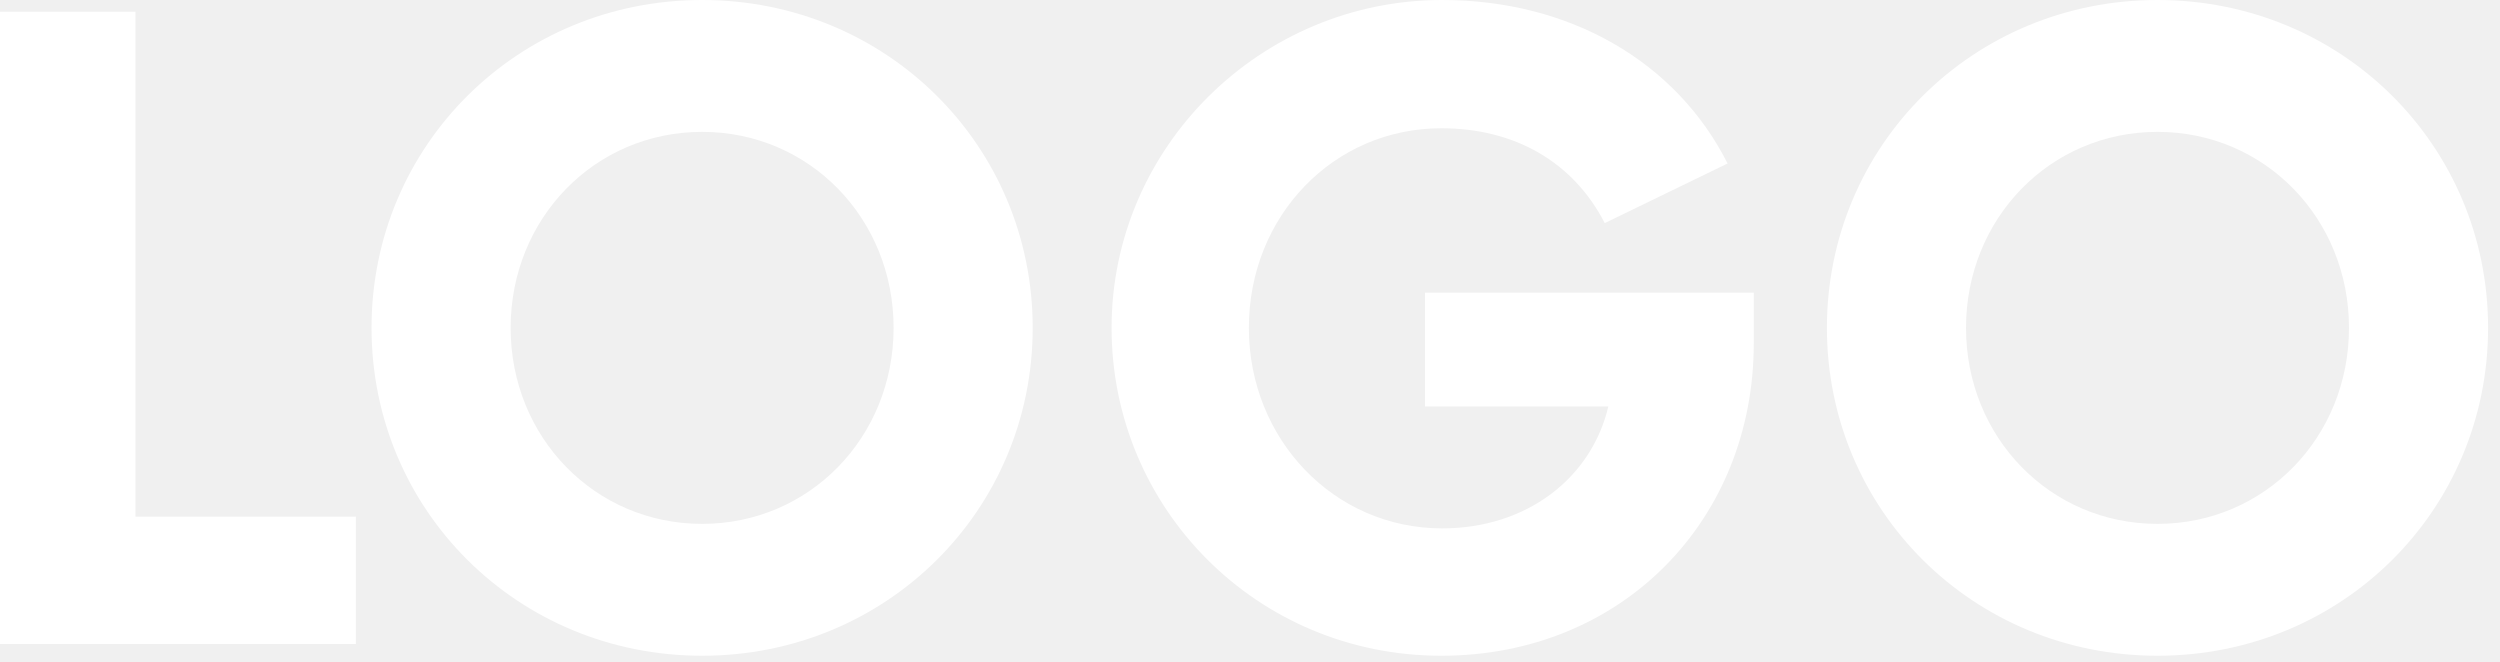
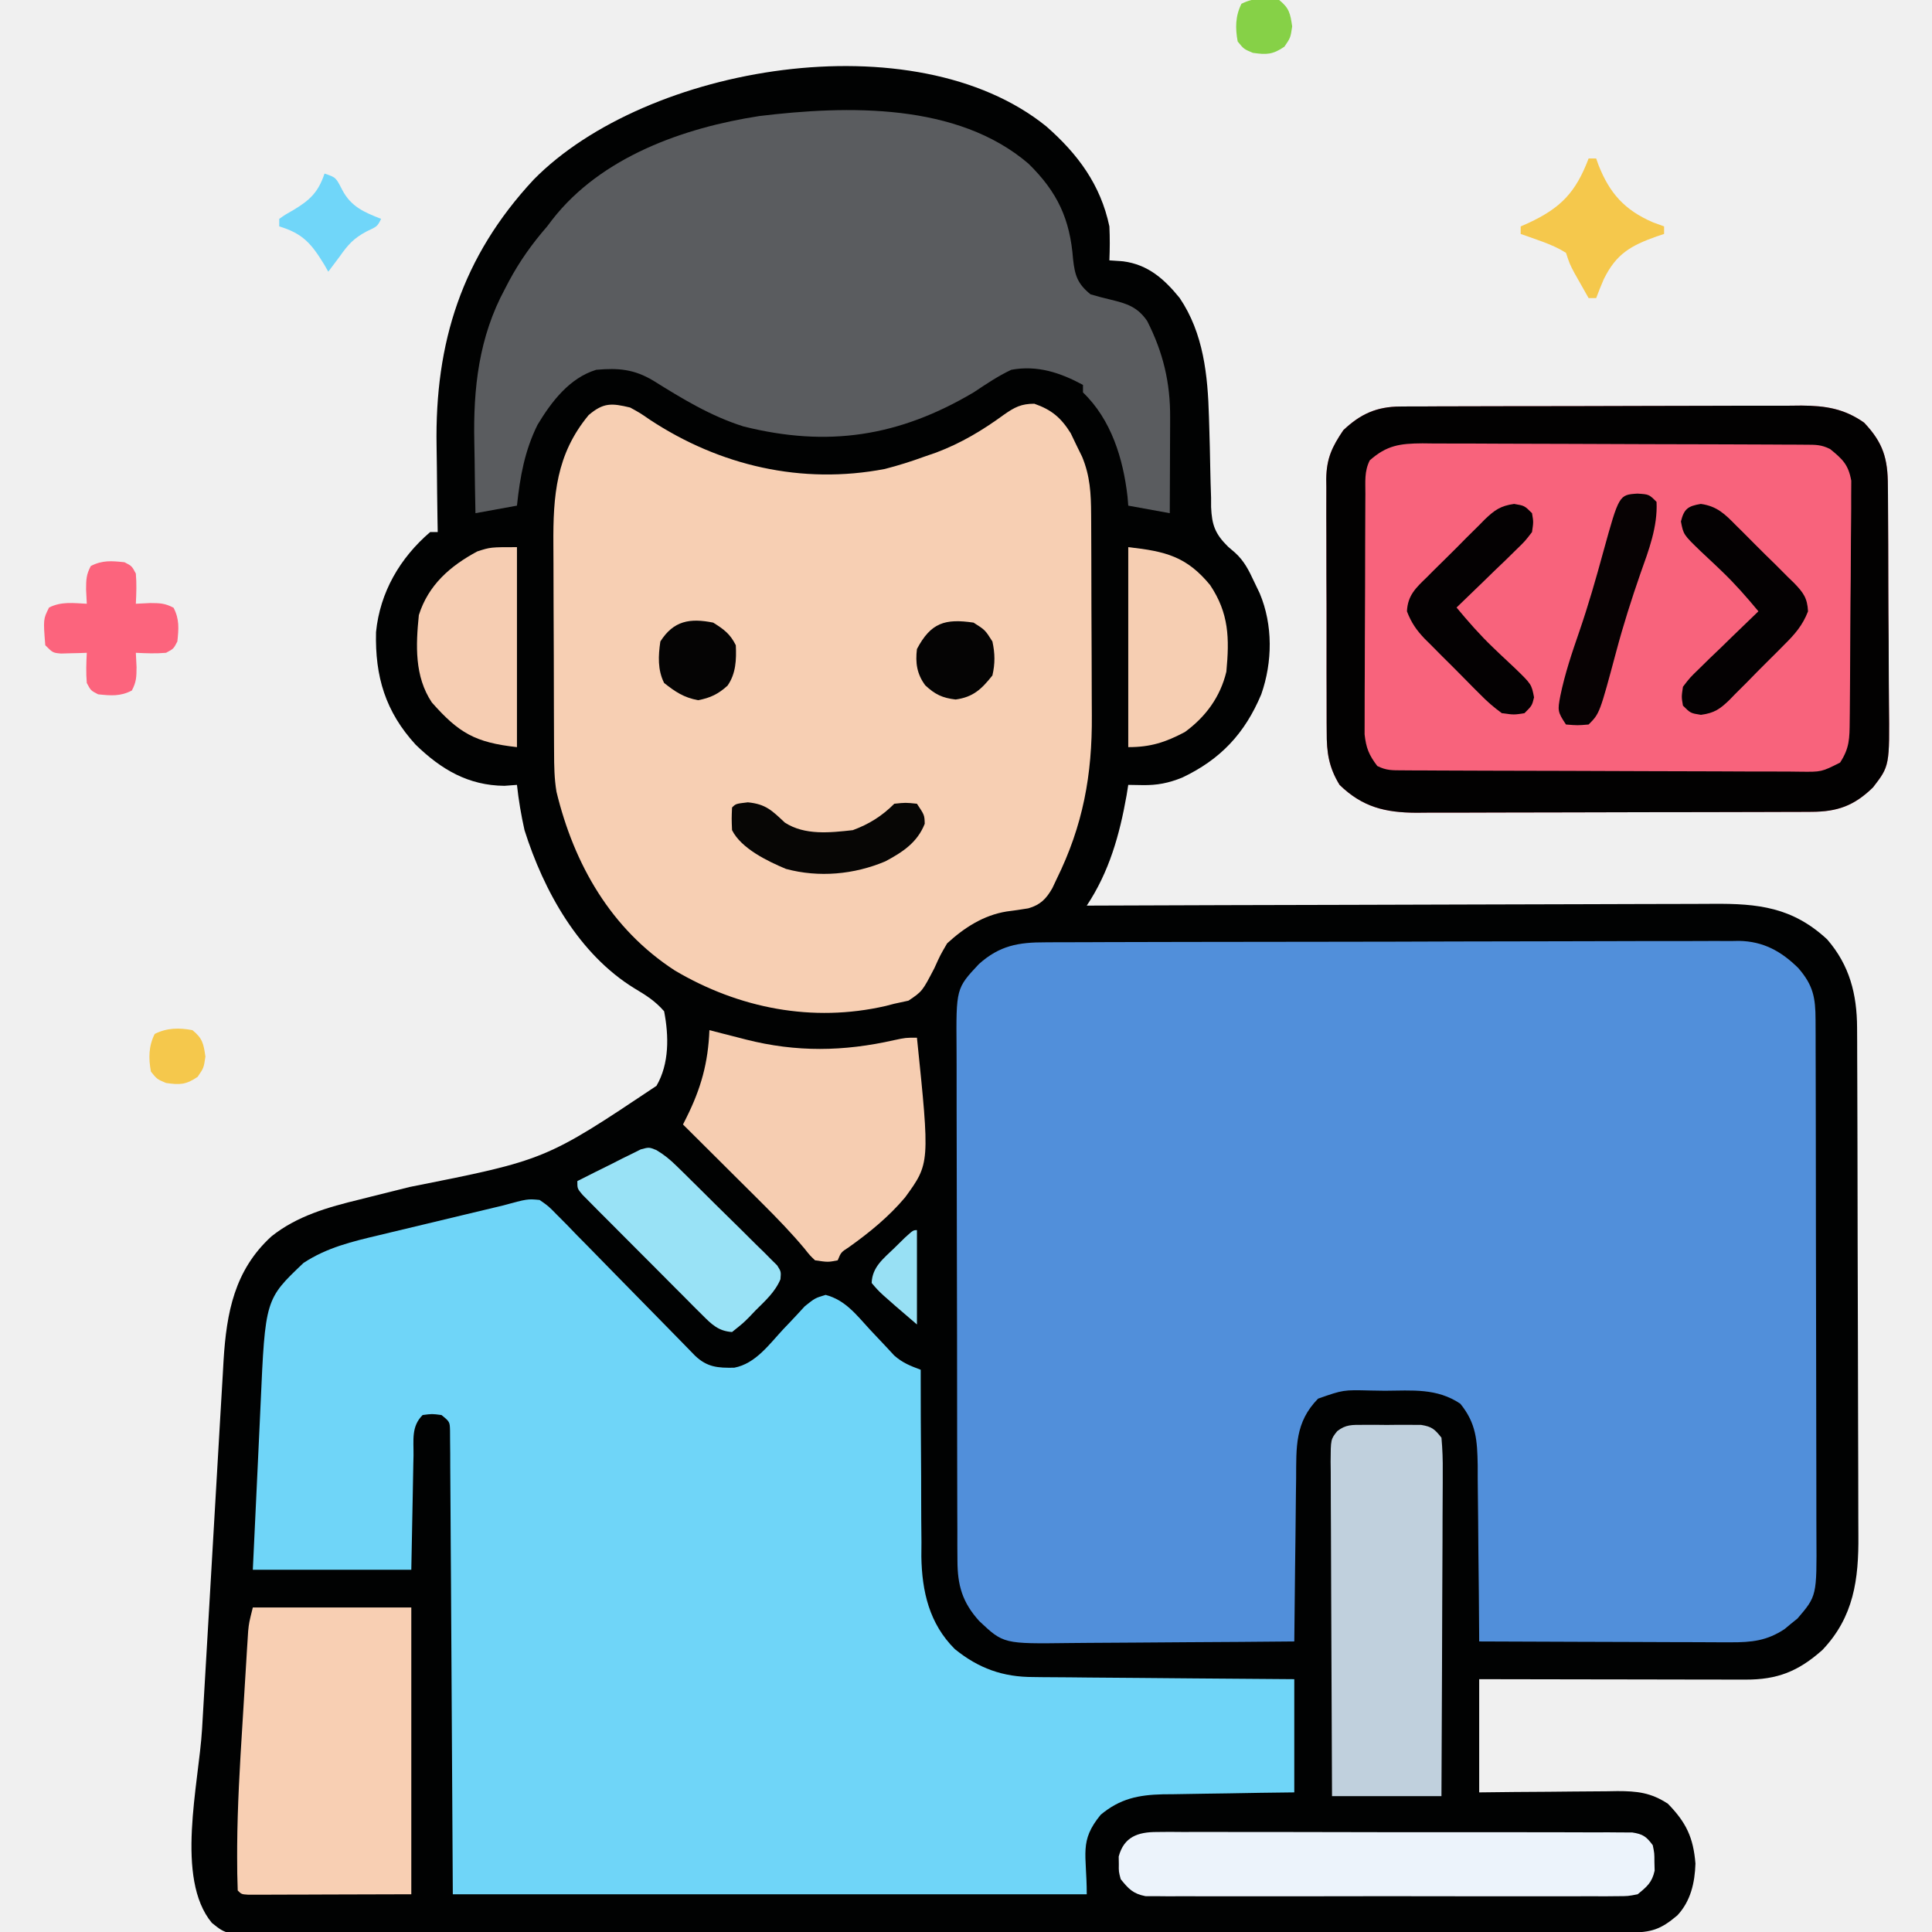
- <svg xmlns="http://www.w3.org/2000/svg" width="155" height="41" viewBox="0 0 155 41" fill="none">
-   <path d="M0 0.728V39.928H22.064V32.032H8.4V0.728H0Z" fill="white" />
-   <path d="M64.027 20.328C64.027 9.016 54.955 0 43.531 0C32.107 0 23.035 9.016 23.035 20.328C23.035 31.64 32.107 40.656 43.531 40.656C54.955 40.656 64.027 31.64 64.027 20.328ZM55.403 20.328C55.403 27.104 50.195 32.48 43.531 32.48C36.867 32.48 31.659 27.104 31.659 20.328C31.659 13.552 36.867 8.176 43.531 8.176C50.195 8.176 55.403 13.552 55.403 20.328Z" fill="white" />
-   <path d="M107.11 10.136C103.918 3.808 97.31 0 89.414 0C78.158 0 68.918 9.128 68.918 20.328C68.918 31.528 77.934 40.656 89.358 40.656C100.558 40.656 108.734 32.256 108.734 21.28V18.144H88.35V25.2H99.718C98.654 29.68 94.622 32.76 89.414 32.76C82.694 32.76 77.43 27.216 77.43 20.328C77.43 13.384 82.694 7.952 89.358 7.952C93.894 7.952 97.534 10.024 99.494 13.832L107.11 10.136Z" fill="white" />
-   <path d="M154.261 20.328C154.261 9.016 145.189 0 133.765 0C122.341 0 113.269 9.016 113.269 20.328C113.269 31.64 122.341 40.656 133.765 40.656C145.189 40.656 154.261 31.64 154.261 20.328ZM145.637 20.328C145.637 27.104 140.429 32.48 133.765 32.48C127.101 32.48 121.893 27.104 121.893 20.328C121.893 13.552 127.101 8.176 133.765 8.176C140.429 8.176 145.637 13.552 145.637 20.328Z" fill="white" />
+ <svg xmlns="http://www.w3.org/2000/svg" version="1.1" width="512" height="512">
+   <path d="M0 0 C8.361 7.347 14.356 15.453 16.676 26.473 C16.82 29.482 16.799 32.463 16.676 35.473 C17.872 35.555 19.068 35.638 20.301 35.723 C26.915 36.584 31.195 40.398 35.293 45.43 C41.64 54.807 42.753 65.947 43.062 76.953 C43.089 77.815 43.115 78.678 43.142 79.566 C43.249 83.179 43.351 86.79 43.403 90.404 C43.446 93.068 43.532 95.728 43.625 98.391 C43.627 99.602 43.627 99.602 43.629 100.837 C43.834 105.596 44.688 107.955 48.119 111.342 C49.045 112.139 49.045 112.139 49.99 112.951 C52.441 115.163 53.662 117.696 55.051 120.66 C55.774 122.166 55.774 122.166 56.512 123.703 C60.043 132.105 59.921 141.909 56.926 150.473 C52.564 160.868 46.133 167.712 36.008 172.527 C32.38 173.998 29.338 174.6 25.426 174.535 C23.57 174.504 23.57 174.504 21.676 174.473 C21.529 175.393 21.382 176.313 21.23 177.262 C19.382 187.694 16.629 197.542 10.676 206.473 C11.6 206.469 12.525 206.465 13.477 206.461 C35.988 206.373 58.498 206.307 81.008 206.265 C91.894 206.245 102.779 206.217 113.665 206.171 C123.155 206.131 132.644 206.105 142.134 206.096 C147.157 206.091 152.18 206.079 157.204 206.05 C161.936 206.023 166.667 206.014 171.399 206.02 C173.132 206.019 174.865 206.011 176.598 205.996 C188.65 205.894 197.72 206.924 206.883 215.41 C212.847 222.271 214.789 229.954 214.823 238.846 C214.834 240.776 214.834 240.776 214.845 242.746 C214.847 244.165 214.85 245.583 214.853 247.002 C214.859 248.503 214.866 250.003 214.873 251.503 C214.894 256.422 214.904 261.342 214.914 266.262 C214.918 267.959 214.922 269.657 214.926 271.355 C214.945 279.333 214.96 287.312 214.968 295.291 C214.978 304.481 215.004 313.671 215.045 322.862 C215.075 329.978 215.089 337.094 215.093 344.21 C215.095 348.454 215.104 352.698 215.129 356.942 C215.153 360.94 215.157 364.937 215.147 368.934 C215.146 370.394 215.152 371.853 215.166 373.313 C215.271 385.032 213.954 394.996 205.613 403.75 C199.237 409.419 193.673 411.629 185.175 411.586 C184.414 411.586 183.653 411.586 182.868 411.587 C180.352 411.586 177.836 411.578 175.32 411.57 C173.576 411.568 171.831 411.567 170.087 411.566 C165.495 411.562 160.904 411.552 156.312 411.541 C151.627 411.531 146.941 411.527 142.256 411.521 C133.062 411.511 123.869 411.493 114.676 411.473 C114.676 421.373 114.676 431.273 114.676 441.473 C117.782 441.438 120.889 441.403 124.09 441.367 C127.108 441.344 130.127 441.326 133.145 441.308 C135.238 441.293 137.331 441.272 139.424 441.246 C142.438 441.21 145.451 441.193 148.465 441.18 C149.396 441.164 150.328 441.149 151.288 441.133 C156.52 441.131 160.163 441.521 164.676 444.473 C169.542 449.449 171.432 453.453 171.988 460.348 C171.823 465.419 170.736 470.253 167.211 474.051 C162.764 477.834 160.27 478.598 154.543 478.61 C153.226 478.615 151.909 478.62 150.552 478.625 C149.077 478.626 147.601 478.626 146.125 478.627 C144.569 478.631 143.012 478.635 141.455 478.64 C137.162 478.652 132.868 478.657 128.574 478.662 C123.95 478.668 119.325 478.68 114.701 478.69 C103.525 478.715 92.348 478.729 81.172 478.742 C78.017 478.746 74.862 478.75 71.707 478.754 C52.127 478.779 32.547 478.801 12.967 478.814 C8.43 478.817 3.893 478.82 -0.645 478.823 C-1.772 478.823 -2.9 478.824 -4.062 478.825 C-22.339 478.838 -40.615 478.871 -58.892 478.913 C-77.644 478.955 -96.395 478.979 -115.147 478.984 C-125.68 478.987 -136.213 478.999 -146.747 479.032 C-155.716 479.06 -164.685 479.071 -173.654 479.06 C-178.232 479.054 -182.81 479.057 -187.388 479.082 C-191.578 479.105 -195.767 479.104 -199.957 479.085 C-201.474 479.082 -202.991 479.088 -204.507 479.103 C-217.264 479.221 -217.264 479.221 -221.18 476.055 C-230.973 464.261 -224.639 439.307 -223.775 424.684 C-223.599 421.705 -223.426 418.725 -223.253 415.745 C-222.845 408.714 -222.432 401.684 -222.016 394.655 C-221.588 387.428 -221.17 380.201 -220.755 372.974 C-220.397 366.735 -220.033 360.496 -219.665 354.257 C-219.446 350.546 -219.229 346.834 -219.017 343.122 C-218.782 338.989 -218.534 334.857 -218.286 330.725 C-218.218 329.511 -218.15 328.296 -218.081 327.045 C-217.295 314.325 -215.186 303.093 -205.41 294.142 C-198.6 288.693 -190.341 286.372 -182.008 284.352 C-180.952 284.084 -179.897 283.817 -178.81 283.542 C-175.463 282.695 -172.113 281.864 -168.762 281.035 C-132.768 273.89 -132.768 273.89 -103.355 254.234 C-99.917 248.36 -100.064 240.964 -101.324 234.473 C-103.693 231.745 -106.085 230.253 -109.18 228.402 C-123.948 219.34 -133.233 202.573 -138.324 186.473 C-139.216 182.487 -139.886 178.533 -140.324 174.473 C-141.417 174.555 -142.51 174.638 -143.637 174.723 C-153.242 174.638 -160.412 170.381 -167.164 163.832 C-175.181 155.076 -177.964 145.767 -177.672 133.973 C-176.625 123.435 -171.34 114.343 -163.324 107.473 C-162.664 107.473 -162.004 107.473 -161.324 107.473 C-161.345 106.289 -161.366 105.106 -161.388 103.887 C-161.461 99.412 -161.506 94.937 -161.544 90.462 C-161.564 88.541 -161.591 86.62 -161.626 84.699 C-162.114 57.257 -154.913 34.495 -135.884 14.057 C-106.003 -16.3 -34.952 -28.295 0 0 Z " fill="#010202" transform="translate(277.3242,33.52734)" />
+   <path d="M0 0 C1.211 -0.008 1.211 -0.008 2.446 -0.016 C5.148 -0.031 7.85 -0.032 10.552 -0.032 C12.491 -0.04 14.429 -0.048 16.368 -0.057 C21.632 -0.079 26.897 -0.088 32.161 -0.093 C35.451 -0.097 38.741 -0.103 42.031 -0.11 C53.51 -0.135 64.989 -0.148 76.468 -0.151 C87.165 -0.155 97.861 -0.185 108.558 -0.227 C117.745 -0.261 126.931 -0.277 136.118 -0.278 C141.603 -0.278 147.088 -0.287 152.574 -0.316 C157.734 -0.342 162.894 -0.344 168.055 -0.328 C169.946 -0.326 171.838 -0.333 173.729 -0.349 C176.317 -0.369 178.903 -0.359 181.49 -0.341 C182.234 -0.354 182.978 -0.367 183.744 -0.381 C190.176 -0.278 194.947 2.322 199.504 6.823 C203.448 11.363 204.061 14.646 204.076 20.51 C204.082 21.817 204.088 23.123 204.093 24.47 C204.095 25.921 204.096 27.373 204.097 28.824 C204.101 30.35 204.107 31.876 204.112 33.402 C204.125 37.551 204.131 41.7 204.136 45.849 C204.139 48.441 204.143 51.034 204.147 53.627 C204.161 61.74 204.171 69.853 204.175 77.966 C204.179 87.329 204.197 96.691 204.226 106.053 C204.247 113.292 204.257 120.53 204.259 127.768 C204.26 132.091 204.266 136.413 204.283 140.735 C204.3 144.803 204.302 148.871 204.293 152.939 C204.293 154.429 204.297 155.919 204.307 157.41 C204.406 173.22 204.406 173.22 199.287 179.2 C198.718 179.658 198.148 180.115 197.561 180.587 C196.996 181.057 196.431 181.528 195.85 182.012 C191.155 185.107 187.149 185.52 181.575 185.501 C180.853 185.501 180.13 185.502 179.386 185.502 C177.01 185.501 174.635 185.485 172.26 185.469 C170.608 185.466 168.956 185.463 167.304 185.461 C162.966 185.453 158.627 185.434 154.289 185.411 C149.858 185.391 145.427 185.382 140.996 185.372 C132.309 185.35 123.623 185.316 114.936 185.274 C114.93 184.245 114.93 184.245 114.925 183.195 C114.883 176.041 114.813 168.887 114.728 161.733 C114.698 159.064 114.679 156.397 114.665 153.728 C114.643 149.887 114.597 146.048 114.545 142.208 C114.543 140.425 114.543 140.425 114.541 138.605 C114.425 132.015 114.161 127.48 109.936 122.274 C103.705 118.088 97.178 118.796 89.936 118.837 C88.678 118.817 87.419 118.797 86.123 118.776 C78.909 118.59 78.909 118.59 72.248 120.926 C66.078 127.19 66.469 133.793 66.424 142.11 C66.397 143.962 66.397 143.962 66.37 145.851 C66.316 149.784 66.282 153.716 66.248 157.649 C66.217 160.32 66.181 162.99 66.145 165.661 C66.06 172.199 65.991 178.736 65.936 185.274 C56.426 185.367 46.916 185.438 37.405 185.481 C32.988 185.502 28.572 185.53 24.155 185.576 C19.889 185.62 15.623 185.643 11.356 185.654 C9.733 185.661 8.109 185.675 6.486 185.697 C-11.128 185.923 -11.128 185.923 -17.564 179.862 C-22.051 174.886 -23.312 170.415 -23.332 163.842 C-23.345 161.893 -23.345 161.893 -23.358 159.904 C-23.357 158.471 -23.356 157.038 -23.355 155.605 C-23.361 154.09 -23.368 152.575 -23.375 151.06 C-23.393 146.951 -23.398 142.841 -23.399 138.732 C-23.4 136.162 -23.404 133.593 -23.41 131.023 C-23.428 122.053 -23.436 113.083 -23.435 104.113 C-23.434 95.761 -23.455 87.41 -23.486 79.058 C-23.513 71.88 -23.523 64.702 -23.522 57.524 C-23.521 53.24 -23.527 48.956 -23.548 44.673 C-23.568 40.641 -23.568 36.611 -23.553 32.58 C-23.551 31.104 -23.556 29.629 -23.568 28.154 C-23.691 12.212 -23.691 12.212 -17.652 5.767 C-12.163 0.845 -7.153 -0.023 0 0 Z " fill="#518FDA" transform="translate(277.0643,249.7258)" />
+   <path d="M0 0 C2.341 1.626 2.341 1.626 4.597 3.931 C5.451 4.789 6.305 5.647 7.185 6.53 C8.088 7.468 8.991 8.405 9.922 9.371 C10.871 10.334 11.822 11.296 12.774 12.256 C15.272 14.783 17.752 17.327 20.229 19.875 C23.244 22.972 26.278 26.05 29.312 29.129 C31.671 31.524 34.025 33.923 36.371 36.331 C37.213 37.191 38.054 38.052 38.921 38.939 C39.662 39.701 40.404 40.463 41.167 41.247 C44.402 44.341 47.232 44.533 51.578 44.457 C57.3 43.377 60.925 38.146 64.734 34.086 C65.213 33.587 65.691 33.088 66.184 32.573 C67.571 31.12 68.93 29.64 70.289 28.16 C73 26 73 26 75.801 25.16 C81.053 26.539 83.964 30.465 87.562 34.375 C89.036 35.952 90.516 37.523 92.004 39.086 C92.652 39.788 93.3 40.489 93.967 41.212 C96.206 43.181 98.229 43.963 101 45 C100.999 45.725 100.998 46.45 100.998 47.197 C100.995 54.081 101.022 60.964 101.08 67.847 C101.109 71.385 101.127 74.922 101.12 78.46 C101.112 82.542 101.153 86.622 101.195 90.703 C101.182 92.579 101.182 92.579 101.168 94.492 C101.318 103.731 103.273 112.313 110.053 119.036 C116.357 124.143 122.8 126.449 130.863 126.432 C131.615 126.443 132.367 126.453 133.142 126.463 C135.604 126.493 138.065 126.503 140.527 126.512 C142.244 126.529 143.96 126.547 145.676 126.566 C150.176 126.613 154.675 126.643 159.175 126.67 C163.774 126.699 168.372 126.746 172.971 126.791 C181.98 126.877 190.99 126.943 200 127 C200 136.9 200 146.8 200 157 C197.049 157.037 194.099 157.075 191.059 157.113 C188.186 157.16 185.313 157.211 182.44 157.262 C180.451 157.296 178.462 157.324 176.472 157.346 C173.605 157.38 170.738 157.432 167.871 157.488 C166.547 157.498 166.547 157.498 165.197 157.508 C158.721 157.66 153.793 158.66 148.688 162.938 C142.927 169.978 145 173.206 145 184 C89.56 184 34.12 184 -23 184 C-23.375 121.625 -23.375 121.625 -23.478 101.905 C-23.518 96.089 -23.518 96.089 -23.56 90.273 C-23.578 87.676 -23.593 85.078 -23.603 82.481 C-23.618 78.554 -23.649 74.628 -23.681 70.702 C-23.683 69.538 -23.685 68.374 -23.688 67.175 C-23.704 65.596 -23.704 65.596 -23.722 63.986 C-23.727 63.066 -23.733 62.146 -23.738 61.198 C-23.795 58.793 -23.795 58.793 -26 57 C-28.5 56.667 -28.5 56.667 -31 57 C-34.051 60.051 -33.358 63.627 -33.414 67.727 C-33.432 68.491 -33.449 69.256 -33.468 70.044 C-33.531 72.904 -33.577 75.764 -33.625 78.625 C-33.811 88.216 -33.811 88.216 -34 98 C-47.86 98 -61.72 98 -76 98 C-75.786 93.407 -75.572 88.815 -75.348 84.223 C-75.155 80.267 -74.968 76.311 -74.789 72.355 C-74.594 68.065 -74.392 63.776 -74.186 59.487 C-74.104 57.759 -74.025 56.032 -73.949 54.303 C-72.706 26.31 -72.706 26.31 -62.562 16.688 C-56.382 12.617 -49.66 11.013 -42.543 9.336 C-41.559 9.098 -40.575 8.861 -39.561 8.616 C-36.438 7.863 -33.313 7.119 -30.188 6.375 C-27.045 5.623 -23.902 4.869 -20.761 4.112 C-18.811 3.643 -16.86 3.177 -14.908 2.713 C-14.03 2.503 -13.152 2.293 -12.247 2.076 C-11.473 1.892 -10.699 1.707 -9.902 1.518 C-3.186 -0.31 -3.186 -0.31 0 0 Z " fill="#6FD5F8" transform="translate(143,318)" />
+   <path d="M0 0 C2.641 1.453 2.641 1.453 5.25 3.25 C23.732 15.43 45.493 20.499 67.492 16.281 C71.083 15.356 74.52 14.276 78 13 C79.017 12.649 80.034 12.299 81.082 11.938 C87.712 9.435 93.409 6.027 99.106 1.859 C101.912 -0.099 103.646 -0.999 107.102 -1.008 C111.699 0.591 114.198 2.711 116.766 6.84 C117.255 7.862 117.745 8.884 118.25 9.938 C119 11.467 119 11.467 119.766 13.027 C121.897 18.159 122.132 22.787 122.161 28.322 C122.166 29.042 122.171 29.761 122.176 30.502 C122.191 32.875 122.198 35.248 122.203 37.621 C122.207 38.846 122.207 38.846 122.212 40.095 C122.227 44.423 122.236 48.751 122.24 53.079 C122.246 57.513 122.27 61.947 122.298 66.382 C122.317 69.821 122.322 73.261 122.324 76.701 C122.327 78.333 122.334 79.965 122.348 81.598 C122.466 97.327 120.022 110.758 113 125 C112.633 125.78 112.265 126.56 111.887 127.363 C110.256 130.228 108.703 131.797 105.523 132.715 C103.617 133.033 101.703 133.311 99.785 133.551 C93.64 134.542 88.538 137.84 84 142 C82.169 145.135 82.169 145.135 80.625 148.562 C77.415 154.721 77.415 154.721 73.75 157.188 C71.894 157.59 71.894 157.59 70 158 C69.245 158.196 68.489 158.392 67.711 158.594 C48.314 163.048 28.822 159.227 11.846 149.198 C-5.079 138.215 -14.866 121.089 -19.524 101.834 C-20.108 98.356 -20.155 94.947 -20.161 91.431 C-20.166 90.685 -20.171 89.94 -20.176 89.172 C-20.191 86.715 -20.198 84.258 -20.203 81.801 C-20.206 80.957 -20.209 80.114 -20.212 79.245 C-20.227 74.779 -20.236 70.313 -20.24 65.847 C-20.246 61.255 -20.27 56.664 -20.298 52.072 C-20.317 48.523 -20.322 44.974 -20.324 41.424 C-20.327 39.733 -20.335 38.041 -20.348 36.35 C-20.442 23.324 -19.627 12.4 -11 2 C-7.061 -1.348 -4.913 -1.174 0 0 Z " fill="#F7CFB3" transform="translate(167,108)" />
+   <path d="M0 0 C1.005 -0.009 2.01 -0.017 3.045 -0.026 C4.137 -0.025 5.229 -0.024 6.353 -0.023 C7.512 -0.03 8.67 -0.037 9.863 -0.043 C13.693 -0.062 17.524 -0.066 21.354 -0.069 C23.345 -0.073 25.335 -0.078 27.326 -0.083 C33.585 -0.1 39.845 -0.105 46.104 -0.103 C52.548 -0.102 58.99 -0.123 65.434 -0.155 C70.977 -0.181 76.52 -0.192 82.064 -0.19 C85.369 -0.19 88.675 -0.197 91.98 -0.217 C95.671 -0.236 99.361 -0.23 103.052 -0.218 C104.138 -0.23 105.223 -0.241 106.342 -0.252 C112.699 -0.2 117.616 0.55 122.897 4.267 C127.952 9.589 129.197 13.801 129.203 21.03 C129.212 21.808 129.22 22.586 129.229 23.387 C129.253 25.957 129.261 28.526 129.268 31.096 C129.277 32.887 129.286 34.678 129.295 36.469 C129.312 40.225 129.32 43.981 129.322 47.737 C129.328 52.536 129.365 57.335 129.411 62.134 C129.441 65.835 129.448 69.536 129.449 73.237 C129.453 75.006 129.466 76.775 129.487 78.543 C129.668 95.228 129.668 95.228 125.27 100.925 C120.26 105.823 115.788 107.384 108.983 107.408 C107.501 107.416 107.501 107.416 105.989 107.425 C104.911 107.426 103.833 107.427 102.722 107.429 C101.011 107.436 101.011 107.436 99.267 107.444 C95.491 107.458 91.715 107.465 87.94 107.471 C85.317 107.476 82.694 107.482 80.071 107.488 C75.272 107.497 70.473 107.503 65.674 107.506 C58.621 107.511 51.569 107.528 44.516 107.557 C38.398 107.582 32.281 107.589 26.163 107.591 C23.564 107.594 20.966 107.602 18.368 107.615 C14.732 107.632 11.096 107.63 7.46 107.624 C5.852 107.638 5.852 107.638 4.212 107.652 C-3.989 107.606 -10.018 106.183 -16.103 100.267 C-18.968 95.592 -19.541 91.632 -19.507 86.262 C-19.514 85.482 -19.521 84.702 -19.528 83.899 C-19.546 81.336 -19.542 78.773 -19.537 76.209 C-19.541 74.418 -19.547 72.627 -19.553 70.837 C-19.562 67.089 -19.559 63.341 -19.549 59.592 C-19.538 54.8 -19.558 50.007 -19.587 45.215 C-19.605 41.518 -19.605 37.821 -19.599 34.125 C-19.599 32.358 -19.605 30.592 -19.618 28.825 C-19.633 26.35 -19.622 23.877 -19.605 21.402 C-19.614 20.68 -19.624 19.957 -19.634 19.212 C-19.555 13.725 -18.102 10.701 -15.103 6.267 C-10.571 1.968 -6.242 0.024 0 0 Z " fill="#F8637C" transform="translate(371.1031,107.7326)" />
+   <path d="M0 0 C7.684 7.533 11.002 14.677 11.812 25.312 C12.282 29.576 12.976 31.823 16.438 34.625 C18.234 35.159 20.05 35.633 21.875 36.062 C26.074 37.084 28.869 37.94 31.449 41.684 C35.678 49.991 37.604 58.057 37.535 67.332 C37.533 68.42 37.533 68.42 37.531 69.53 C37.525 71.833 37.513 74.135 37.5 76.438 C37.495 78.005 37.49 79.572 37.486 81.139 C37.475 84.967 37.458 88.796 37.438 92.625 C33.807 91.965 30.177 91.305 26.438 90.625 C26.343 89.461 26.343 89.461 26.246 88.273 C25.106 78.218 21.942 67.831 14.438 60.625 C14.438 59.965 14.438 59.305 14.438 58.625 C8.378 55.362 2.322 53.355 -4.562 54.625 C-8.119 56.294 -11.292 58.461 -14.562 60.625 C-34.339 72.336 -53.226 75.232 -75.562 69.625 C-84.228 66.89 -91.752 62.293 -99.41 57.516 C-104.544 54.437 -108.718 54.111 -114.562 54.625 C-121.638 56.791 -126.412 63.05 -130.113 69.203 C-133.534 76.106 -134.751 83.007 -135.562 90.625 C-141.007 91.615 -141.007 91.615 -146.562 92.625 C-146.663 87.933 -146.735 83.243 -146.782 78.55 C-146.802 76.962 -146.829 75.374 -146.864 73.786 C-147.172 59.504 -145.663 45.977 -138.75 33.188 C-138.406 32.526 -138.062 31.865 -137.708 31.184 C-134.863 25.862 -131.526 21.177 -127.562 16.625 C-127.118 16.038 -126.673 15.452 -126.215 14.848 C-113.259 -1.81 -91.377 -9.535 -71.312 -12.625 C-47.983 -15.444 -18.879 -16.174 0 0 Z " fill="#5A5C5F" transform="translate(272.5625,43.375)" />
+   <path d="M0 0 C1.005 -0.009 2.01 -0.017 3.045 -0.026 C4.137 -0.025 5.229 -0.024 6.353 -0.023 C7.512 -0.03 8.67 -0.037 9.863 -0.043 C13.693 -0.062 17.524 -0.066 21.354 -0.069 C23.345 -0.073 25.335 -0.078 27.326 -0.083 C33.585 -0.1 39.845 -0.105 46.104 -0.103 C52.548 -0.102 58.99 -0.123 65.434 -0.155 C70.977 -0.181 76.52 -0.192 82.064 -0.19 C85.369 -0.19 88.675 -0.197 91.98 -0.217 C95.671 -0.236 99.361 -0.23 103.052 -0.218 C104.138 -0.23 105.223 -0.241 106.342 -0.252 C112.699 -0.2 117.616 0.55 122.897 4.267 C127.952 9.589 129.197 13.801 129.203 21.03 C129.212 21.808 129.22 22.586 129.229 23.387 C129.253 25.957 129.261 28.526 129.268 31.096 C129.277 32.887 129.286 34.678 129.295 36.469 C129.312 40.225 129.32 43.981 129.322 47.737 C129.328 52.536 129.365 57.335 129.411 62.134 C129.441 65.835 129.448 69.536 129.449 73.237 C129.453 75.006 129.466 76.775 129.487 78.543 C129.668 95.228 129.668 95.228 125.27 100.925 C120.26 105.823 115.788 107.384 108.983 107.408 C107.501 107.416 107.501 107.416 105.989 107.425 C104.911 107.426 103.833 107.427 102.722 107.429 C101.011 107.436 101.011 107.436 99.267 107.444 C95.491 107.458 91.715 107.465 87.94 107.471 C85.317 107.476 82.694 107.482 80.071 107.488 C75.272 107.497 70.473 107.503 65.674 107.506 C58.621 107.511 51.569 107.528 44.516 107.557 C38.398 107.582 32.281 107.589 26.163 107.591 C23.564 107.594 20.966 107.602 18.368 107.615 C14.732 107.632 11.096 107.63 7.46 107.624 C5.852 107.638 5.852 107.638 4.212 107.652 C-3.989 107.606 -10.018 106.183 -16.103 100.267 C-18.968 95.592 -19.541 91.632 -19.507 86.262 C-19.514 85.482 -19.521 84.702 -19.528 83.899 C-19.546 81.336 -19.542 78.773 -19.537 76.209 C-19.541 74.418 -19.547 72.627 -19.553 70.837 C-19.562 67.089 -19.559 63.341 -19.549 59.592 C-19.538 54.8 -19.558 50.007 -19.587 45.215 C-19.605 41.518 -19.605 37.821 -19.599 34.125 C-19.599 32.358 -19.605 30.592 -19.618 28.825 C-19.633 26.35 -19.622 23.877 -19.605 21.402 C-19.614 20.68 -19.624 19.957 -19.634 19.212 C-19.555 13.725 -18.102 10.701 -15.103 6.267 C-10.571 1.968 -6.242 0.024 0 0 Z M-8.103 14.267 C-9.584 17.23 -9.247 19.902 -9.264 23.208 C-9.269 23.922 -9.274 24.636 -9.279 25.372 C-9.294 27.739 -9.301 30.107 -9.306 32.474 C-9.312 34.119 -9.318 35.763 -9.324 37.407 C-9.334 40.858 -9.34 44.309 -9.343 47.76 C-9.349 52.178 -9.373 56.597 -9.401 61.015 C-9.42 64.413 -9.425 67.811 -9.427 71.209 C-9.43 72.838 -9.438 74.467 -9.451 76.095 C-9.468 78.377 -9.466 80.657 -9.46 82.939 C-9.463 84.236 -9.467 85.534 -9.471 86.87 C-9.078 90.5 -8.299 92.384 -6.103 95.267 C-3.677 96.481 -2.122 96.401 0.59 96.415 C1.58 96.422 2.57 96.429 3.59 96.436 C4.68 96.439 5.77 96.442 6.893 96.444 C8.037 96.451 9.182 96.458 10.362 96.464 C14.162 96.484 17.963 96.496 21.764 96.506 C23.059 96.51 24.354 96.514 25.688 96.518 C31.833 96.537 37.977 96.551 44.122 96.56 C51.217 96.569 58.312 96.596 65.407 96.636 C71.551 96.67 77.694 96.682 83.838 96.686 C86.453 96.691 89.067 96.702 91.682 96.721 C95.336 96.745 98.989 96.744 102.643 96.737 C103.728 96.75 104.814 96.763 105.933 96.776 C111.614 96.845 111.614 96.845 116.538 94.363 C119.055 90.481 119.044 87.982 119.09 83.327 C119.098 82.613 119.106 81.899 119.115 81.163 C119.139 78.796 119.156 76.428 119.17 74.06 C119.178 72.848 119.178 72.848 119.186 71.611 C119.213 67.332 119.233 63.054 119.247 58.775 C119.264 54.356 119.308 49.938 119.359 45.52 C119.393 42.122 119.405 38.724 119.41 35.325 C119.417 33.697 119.432 32.068 119.456 30.439 C119.488 28.158 119.488 25.878 119.48 23.596 C119.493 21.65 119.493 21.65 119.505 19.665 C118.742 15.402 117.208 13.959 113.897 11.267 C111.51 10.074 110.033 10.134 107.369 10.12 C106.416 10.113 105.462 10.106 104.48 10.099 C103.431 10.096 102.381 10.093 101.3 10.09 C100.198 10.084 99.095 10.077 97.959 10.071 C94.298 10.051 90.636 10.039 86.975 10.029 C85.727 10.025 84.478 10.021 83.192 10.017 C77.266 9.998 71.341 9.984 65.415 9.975 C58.579 9.965 51.743 9.939 44.907 9.899 C38.984 9.865 33.061 9.853 27.137 9.849 C24.619 9.844 22.101 9.832 19.582 9.814 C16.058 9.79 12.535 9.79 9.011 9.797 C7.449 9.778 7.449 9.778 5.856 9.759 C-0.098 9.801 -3.582 10.266 -8.103 14.267 Z " fill="#020101" transform="translate(371.1031,107.7326)" />
+   <path d="M0 0 C13.86 0 27.72 0 42 0 C42 25.08 42 50.16 42 76 C30.893 76.031 30.893 76.031 19.562 76.062 C17.222 76.072 14.882 76.081 12.471 76.09 C10.628 76.093 8.785 76.096 6.941 76.098 C5.975 76.103 5.008 76.108 4.013 76.113 C3.099 76.113 2.186 76.113 1.244 76.114 C0.049 76.117 0.049 76.117 -1.171 76.12 C-3 76 -3 76 -4 75 C-4.117 72.012 -4.162 69.055 -4.152 66.066 C-4.15 65.134 -4.148 64.202 -4.146 63.242 C-4.067 52.566 -3.448 41.926 -2.773 31.273 C-2.559 27.882 -2.356 24.491 -2.154 21.1 C-2.021 18.93 -1.888 16.76 -1.754 14.59 C-1.693 13.583 -1.633 12.576 -1.571 11.538 C-1.481 10.138 -1.481 10.138 -1.389 8.711 C-1.338 7.895 -1.287 7.079 -1.234 6.238 C-1 4 -1 4 0 0 Z " fill="#F8CFB3" transform="translate(67,426)" />
+   <path d="M0 0 C1.014 -0.004 2.029 -0.008 3.074 -0.012 C4.133 -0 5.191 0.011 6.281 0.023 C7.34 0.012 8.398 0 9.488 -0.012 C11.01 -0.006 11.01 -0.006 12.562 0 C13.956 0.005 13.956 0.005 15.377 0.01 C18.273 0.478 18.98 1.135 20.781 3.398 C21.062 6.487 21.16 9.372 21.122 12.46 C21.122 13.85 21.122 13.85 21.123 15.269 C21.121 18.337 21.098 21.405 21.074 24.473 C21.069 26.598 21.064 28.724 21.061 30.85 C21.05 36.447 21.02 42.045 20.987 47.643 C20.957 53.354 20.943 59.065 20.928 64.775 C20.896 75.983 20.843 87.191 20.781 98.398 C11.211 98.398 1.641 98.398 -8.219 98.398 C-8.286 86.064 -8.342 73.729 -8.374 61.394 C-8.39 55.667 -8.411 49.94 -8.445 44.213 C-8.478 38.689 -8.496 33.165 -8.503 27.64 C-8.509 25.53 -8.52 23.42 -8.536 21.309 C-8.558 18.359 -8.561 15.41 -8.559 12.46 C-8.57 11.582 -8.581 10.705 -8.592 9.801 C-8.561 3.829 -8.561 3.829 -6.846 1.675 C-4.549 -0.126 -2.894 0.011 0 0 Z " fill="#C0D0DD" transform="translate(361.2188,377.6016)" />
+   <path d="M0 0 C1.611 0.416 1.611 0.416 3.254 0.84 C4.69 1.206 6.126 1.572 7.562 1.938 C8.267 2.12 8.971 2.302 9.697 2.49 C23.062 5.878 35.557 5.678 48.918 2.656 C52 2 52 2 55 2 C58.432 35.3 58.432 35.3 51.864 44.316 C47.556 49.438 42.389 53.658 36.949 57.524 C34.885 58.86 34.885 58.86 34 61 C31.438 61.5 31.438 61.5 28 61 C26.641 59.711 26.641 59.711 25.188 57.875 C21.718 53.733 18.014 49.906 14.191 46.094 C13.576 45.48 12.961 44.865 12.327 44.233 C10.408 42.32 8.485 40.41 6.562 38.5 C5.245 37.188 3.928 35.875 2.611 34.562 C-0.59 31.372 -3.794 28.185 -7 25 C-6.691 24.385 -6.383 23.77 -6.065 23.137 C-2.23 15.44 -0.328 8.625 0 0 Z " fill="#F6CDB1" transform="translate(188,273)" />
+   <path d="M0 0 C1.129 -0.01 2.257 -0.02 3.42 -0.03 C4.654 -0.02 5.888 -0.01 7.159 -0.001 C9.113 -0.009 9.113 -0.009 11.107 -0.017 C14.677 -0.031 18.247 -0.02 21.817 -0.003 C25.553 0.011 29.288 0.004 33.024 0.001 C39.296 -0.002 45.568 0.011 51.84 0.035 C59.094 0.061 66.348 0.063 73.602 0.051 C80.578 0.04 87.554 0.047 94.531 0.061 C97.501 0.067 100.471 0.066 103.441 0.062 C107.585 0.056 111.73 0.075 115.874 0.097 C117.728 0.09 117.728 0.09 119.619 0.084 C121.308 0.098 121.308 0.098 123.031 0.114 C124.011 0.116 124.991 0.118 126.001 0.121 C128.859 0.564 129.753 1.201 131.452 3.501 C131.886 5.622 131.886 5.622 131.89 7.939 C131.909 8.701 131.928 9.462 131.948 10.247 C131.258 13.383 129.919 14.485 127.452 16.501 C124.894 17.005 124.894 17.005 121.949 17.009 C120.271 17.026 120.271 17.026 118.558 17.043 C116.724 17.031 116.724 17.031 114.852 17.019 C112.915 17.029 112.915 17.029 110.939 17.04 C107.4 17.058 103.861 17.051 100.322 17.039 C96.617 17.028 92.913 17.038 89.208 17.044 C82.988 17.051 76.767 17.042 70.546 17.023 C63.355 17.001 56.164 17.008 48.972 17.03 C42.797 17.048 36.622 17.051 30.447 17.04 C26.759 17.034 23.072 17.033 19.384 17.046 C15.273 17.06 11.163 17.041 7.052 17.019 C5.829 17.027 4.606 17.035 3.346 17.043 C2.227 17.032 1.108 17.021 -0.045 17.009 C-1.017 17.008 -1.989 17.006 -2.99 17.005 C-6.277 16.358 -7.472 15.074 -9.548 12.501 C-10.079 10.501 -10.079 10.501 -10.048 8.501 C-10.063 7.511 -10.063 7.511 -10.079 6.501 C-8.689 1.269 -4.967 0.001 0 0 Z " fill="#ECF3FB" transform="translate(306.548,485.4988)" />
+   <path d="M0 0 C2.098 1.242 3.648 2.531 5.386 4.235 C6.009 4.842 6.633 5.45 7.275 6.076 C8.266 7.059 8.266 7.059 9.277 8.061 C9.962 8.737 10.646 9.413 11.352 10.109 C12.794 11.537 14.234 12.968 15.671 14.401 C17.88 16.598 20.106 18.775 22.334 20.952 C23.732 22.342 25.13 23.732 26.527 25.124 C27.198 25.775 27.868 26.426 28.559 27.097 C29.167 27.711 29.775 28.325 30.401 28.957 C30.942 29.493 31.483 30.029 32.04 30.581 C33.07 32.226 33.07 32.226 32.898 34.239 C31.485 37.628 28.819 39.988 26.257 42.538 C25.723 43.101 25.189 43.663 24.638 44.243 C23.05 45.839 23.05 45.839 20.07 48.226 C16.469 47.979 14.7 46.23 12.219 43.747 C11.109 42.646 11.109 42.646 9.975 41.522 C8.792 40.325 8.792 40.325 7.585 39.104 C6.77 38.289 5.954 37.474 5.114 36.634 C3.392 34.911 1.674 33.183 -0.04 31.452 C-2.675 28.793 -5.323 26.148 -7.973 23.505 C-9.642 21.83 -11.31 20.155 -12.977 18.479 C-13.774 17.684 -14.571 16.888 -15.392 16.068 C-16.119 15.33 -16.847 14.593 -17.597 13.833 C-18.242 13.183 -18.888 12.534 -19.552 11.864 C-20.93 10.226 -20.93 10.226 -20.93 8.226 C-17.859 6.658 -14.772 5.126 -11.68 3.601 C-10.807 3.155 -9.935 2.708 -9.036 2.249 C-8.191 1.836 -7.347 1.424 -6.477 0.999 C-5.702 0.611 -4.927 0.224 -4.128 -0.175 C-1.93 -0.774 -1.93 -0.774 0 0 Z " fill="#99E2F6" transform="translate(173.9302,304.7745)" />
+   <path d="M0 0 C0 17.49 0 34.98 0 53 C-11.069 51.77 -15.388 49.277 -22.555 41.16 C-27.179 34.249 -26.808 25.982 -26 18 C-23.473 10.014 -17.692 4.978 -10.5 1.125 C-7 0 -7 0 0 0 Z " fill="#F6CDB2" transform="translate(137,145)" />
+   <path d="M0 0 C9.961 1.107 15.451 2.496 21.676 10.023 C26.714 17.543 26.823 24.14 26 33 C24.392 39.691 20.535 44.953 15 49 C9.821 51.735 5.904 53 0 53 C0 35.51 0 18.02 0 0 Z " fill="#F6CEB2" transform="translate(299,145)" />
+   <path d="M0 0 C4.32 0.602 6.404 2.719 9.345 5.711 C9.894 6.252 10.443 6.793 11.008 7.35 C12.161 8.494 13.306 9.646 14.444 10.805 C16.19 12.575 17.967 14.308 19.75 16.04 C20.867 17.157 21.982 18.277 23.095 19.399 C23.895 20.173 23.895 20.173 24.711 20.962 C27.136 23.482 28.231 24.927 28.399 28.467 C26.984 32.162 24.886 34.561 22.119 37.29 C21.343 38.076 21.343 38.076 20.552 38.878 C19.46 39.978 18.361 41.072 17.256 42.16 C15.571 43.826 13.918 45.518 12.265 47.215 C11.197 48.284 10.128 49.35 9.056 50.415 C8.32 51.174 8.32 51.174 7.569 51.948 C5.037 54.397 3.548 55.414 0.018 55.894 C-2.744 55.454 -2.744 55.454 -4.744 53.454 C-5.143 51.133 -5.143 51.133 -4.744 48.454 C-2.908 46.05 -2.908 46.05 -0.369 43.59 C0.533 42.704 1.435 41.818 2.365 40.905 C3.319 39.993 4.273 39.081 5.256 38.141 C6.22 37.202 7.184 36.261 8.146 35.319 C10.505 33.019 12.875 30.731 15.256 28.454 C12.179 24.752 9.087 21.211 5.607 17.883 C4.995 17.297 4.383 16.71 3.752 16.106 C2.488 14.906 1.217 13.713 -0.061 12.528 C-4.614 8.129 -4.614 8.129 -5.283 4.649 C-4.456 1.28 -3.385 0.559 0 0 Z " fill="#040102" transform="translate(450.7444,133.5464)" />
+   <path d="M0 0 C2.744 0.454 2.744 0.454 4.744 2.454 C5.143 4.775 5.143 4.775 4.744 7.454 C2.908 9.857 2.908 9.857 0.369 12.317 C-0.533 13.203 -1.435 14.089 -2.365 15.002 C-3.319 15.914 -4.273 16.826 -5.256 17.766 C-6.22 18.706 -7.184 19.646 -8.146 20.588 C-10.505 22.888 -12.875 25.176 -15.256 27.454 C-12.179 31.155 -9.087 34.696 -5.607 38.024 C-4.995 38.61 -4.383 39.197 -3.752 39.801 C-2.488 41.002 -1.217 42.194 0.061 43.379 C4.614 47.778 4.614 47.778 5.283 51.258 C4.744 53.454 4.744 53.454 2.744 55.454 C-0.018 55.894 -0.018 55.894 -3.256 55.454 C-5.466 53.829 -7.172 52.357 -9.056 50.415 C-9.578 49.896 -10.1 49.378 -10.638 48.843 C-11.735 47.746 -12.825 46.641 -13.907 45.529 C-15.561 43.836 -17.243 42.173 -18.929 40.512 C-19.994 39.44 -21.058 38.366 -22.119 37.29 C-22.62 36.796 -23.121 36.302 -23.637 35.793 C-25.863 33.475 -27.248 31.475 -28.399 28.467 C-28.196 24.194 -26.024 22.232 -23.095 19.399 C-22.553 18.853 -22.011 18.306 -21.453 17.743 C-20.304 16.593 -19.145 15.453 -17.979 14.32 C-16.201 12.586 -14.459 10.82 -12.719 9.047 C-11.596 7.933 -10.472 6.821 -9.345 5.711 C-8.826 5.183 -8.307 4.655 -7.773 4.111 C-5.173 1.626 -3.603 0.502 0 0 Z " fill="#040102" transform="translate(401.2556,133.5464)" />
+   <path d="M0 0 C1.938 1 1.938 1 3 3 C3.236 5.719 3.135 8.26 3 11 C4.258 10.938 5.516 10.876 6.812 10.812 C9.377 10.831 10.715 10.848 13 12.062 C14.584 15.132 14.362 17.617 14 21 C13 22.938 13 22.938 11 24 C8.281 24.236 5.74 24.135 3 24 C3.062 25.258 3.124 26.516 3.188 27.812 C3.169 30.377 3.152 31.715 1.938 34 C-1.132 35.584 -3.617 35.362 -7 35 C-8.938 34 -8.938 34 -10 32 C-10.236 29.281 -10.135 26.74 -10 24 C-10.626 24.023 -11.253 24.046 -11.898 24.07 C-13.124 24.097 -13.124 24.097 -14.375 24.125 C-15.593 24.16 -15.593 24.16 -16.836 24.195 C-19 24 -19 24 -21 22 C-21.548 15.096 -21.548 15.096 -20 12 C-16.72 10.36 -13.629 10.822 -10 11 C-10.062 9.742 -10.124 8.484 -10.188 7.188 C-10.169 4.623 -10.152 3.285 -8.938 1 C-5.868 -0.584 -3.383 -0.362 0 0 Z " fill="#FC647D" transform="translate(33,149)" />
+   <path d="M0 0 C3.062 0.188 3.062 0.188 5.062 2.188 C5.391 8.746 2.984 15.051 0.812 21.125 C-1.568 27.992 -3.755 34.851 -5.625 41.875 C-10.017 58.267 -10.017 58.267 -12.938 61.188 C-15.875 61.438 -15.875 61.438 -18.938 61.188 C-21.206 57.785 -21.152 57.428 -20.438 53.625 C-19.238 47.756 -17.352 42.182 -15.399 36.532 C-13 29.547 -10.97 22.481 -9.03 15.356 C-4.868 0.311 -4.868 0.311 0 0 Z " fill="#070203" transform="translate(433.9375,130.8125)" />
+   <path d="M0 0 C4.774 0.47 6.362 2.155 9.812 5.375 C15.109 8.8 21.786 8.042 27.812 7.375 C32.146 5.776 35.554 3.633 38.812 0.375 C41.812 0.062 41.812 0.062 44.812 0.375 C46.812 3.375 46.812 3.375 46.875 5.688 C44.911 10.655 41.044 13.186 36.43 15.645 C28.159 19.138 18.825 19.995 10.102 17.645 C5.196 15.594 -1.762 12.226 -4.188 7.375 C-4.312 4.312 -4.312 4.312 -4.188 1.375 C-3.188 0.375 -3.188 0.375 0 0 Z " fill="#070605" transform="translate(198.1875,212.625)" />
+   <path d="M0 0 C0.66 0 1.32 0 2 0 C2.208 0.58 2.415 1.16 2.629 1.758 C5.579 9.237 9.535 13.638 16.938 16.875 C17.948 17.246 18.959 17.617 20 18 C20 18.66 20 19.32 20 20 C19.336 20.219 18.672 20.438 17.988 20.664 C11.149 23.12 7.348 25.256 4.039 31.941 C3.306 33.605 2.646 35.301 2 37 C1.34 37 0.68 37 0 37 C-0.816 35.564 -1.627 34.126 -2.438 32.688 C-2.89 31.887 -3.342 31.086 -3.809 30.262 C-5 28 -5 28 -6 25 C-9.601 22.695 -14.005 21.465 -18 20 C-18 19.34 -18 18.68 -18 18 C-17.336 17.709 -16.672 17.417 -15.988 17.117 C-7.311 13.089 -3.404 8.957 0 0 Z " fill="#F5C84C" transform="translate(421,42)" />
+   <path d="M0 0 C2.87 1.794 4.491 2.983 6 6 C6.172 9.806 6.041 13.516 3.805 16.703 C1.358 18.932 -0.766 19.956 -4 20.562 C-7.77 19.856 -10.01 18.364 -13 16 C-14.746 12.508 -14.558 8.81 -14 5 C-10.49 -0.548 -6.122 -1.231 0 0 Z " fill="#050404" transform="translate(189,165)" />
+   <path d="M0 0 C3.062 1.938 3.062 1.938 5 5 C5.69 8.155 5.73 10.85 5 14 C2.108 17.653 -0.11 19.742 -4.75 20.375 C-8.254 19.971 -10.202 19.035 -12.793 16.621 C-15.014 13.639 -15.449 10.648 -15 7 C-11.315 0.011 -7.563 -1.108 0 0 Z " fill="#050404" transform="translate(258,165)" />
+   <path d="M0 0 C3 1 3 1 4.688 4.312 C7.023 8.765 10.455 10.224 15 12 C14 14 14 14 11.188 15.312 C7.714 17.151 6.247 18.824 4 22 C3.003 23.335 2.003 24.669 1 26 C0.648 25.385 0.296 24.77 -0.066 24.137 C-3.452 18.595 -5.734 15.88 -12 14 C-12 13.34 -12 12.68 -12 12 C-10.355 10.852 -10.355 10.852 -8.188 9.625 C-3.826 7.005 -1.631 4.893 0 0 Z " fill="#70D6F9" transform="translate(86,46)" />
+   <path d="M0 0 C0 8.25 0 16.5 0 25 C-9.838 16.568 -9.838 16.568 -12 14 C-11.855 9.765 -8.884 7.552 -6 4.75 C-5.093 3.858 -4.185 2.966 -3.25 2.047 C-1 0 -1 0 0 0 Z " fill="#98E0F4" transform="translate(243,326)" />
+   <path d="M0 0 C2.692 2.188 2.939 3.584 3.438 7 C3 10 3 10 1.375 12.375 C-1.695 14.475 -3.346 14.533 -7 14 C-9.375 13 -9.375 13 -11 11 C-11.66 7.442 -11.63 4.261 -10 1 C-6.739 -0.63 -3.558 -0.66 0 0 Z " fill="#F5C84C" transform="translate(51,273)" />
+   <path d="M0 0 C2.692 2.188 2.939 3.584 3.438 7 C3 10 3 10 1.375 12.375 C-1.695 14.475 -3.346 14.533 -7 14 C-9.375 13 -9.375 13 -11 11 C-11.66 7.442 -11.63 4.261 -10 1 C-6.739 -0.63 -3.558 -0.66 0 0 Z " fill="#86D147" transform="translate(339,0)" />
</svg>
